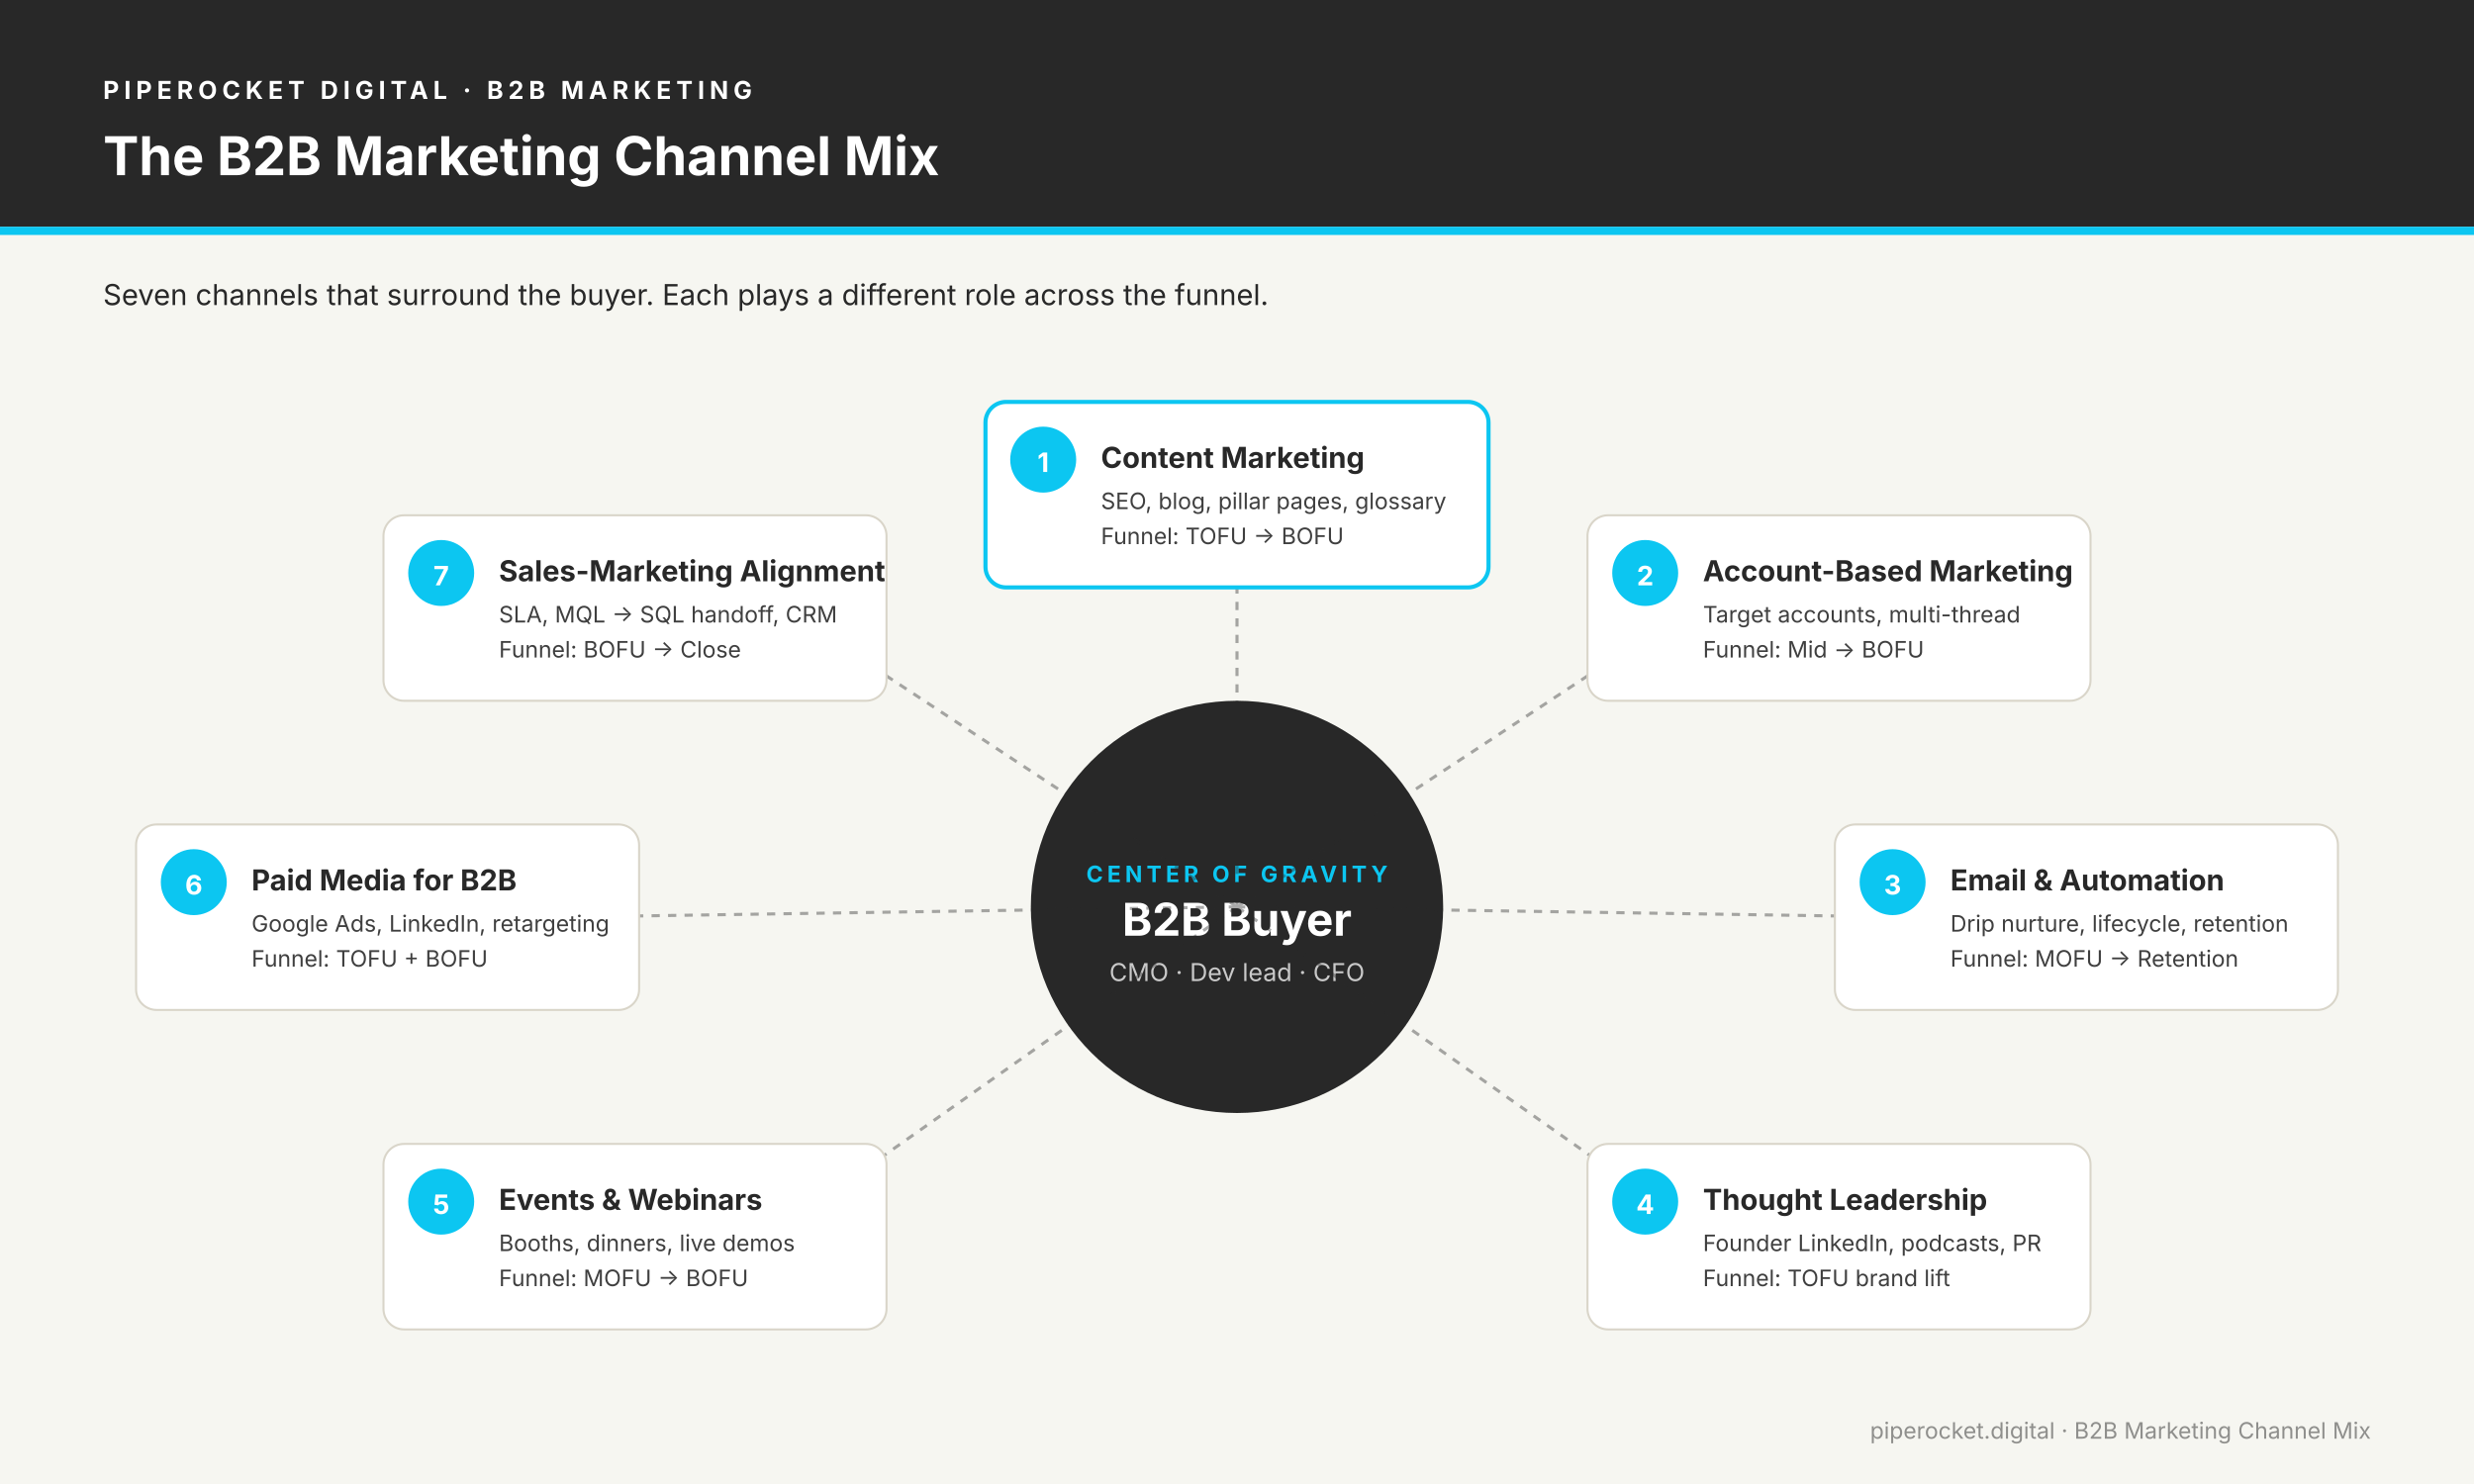
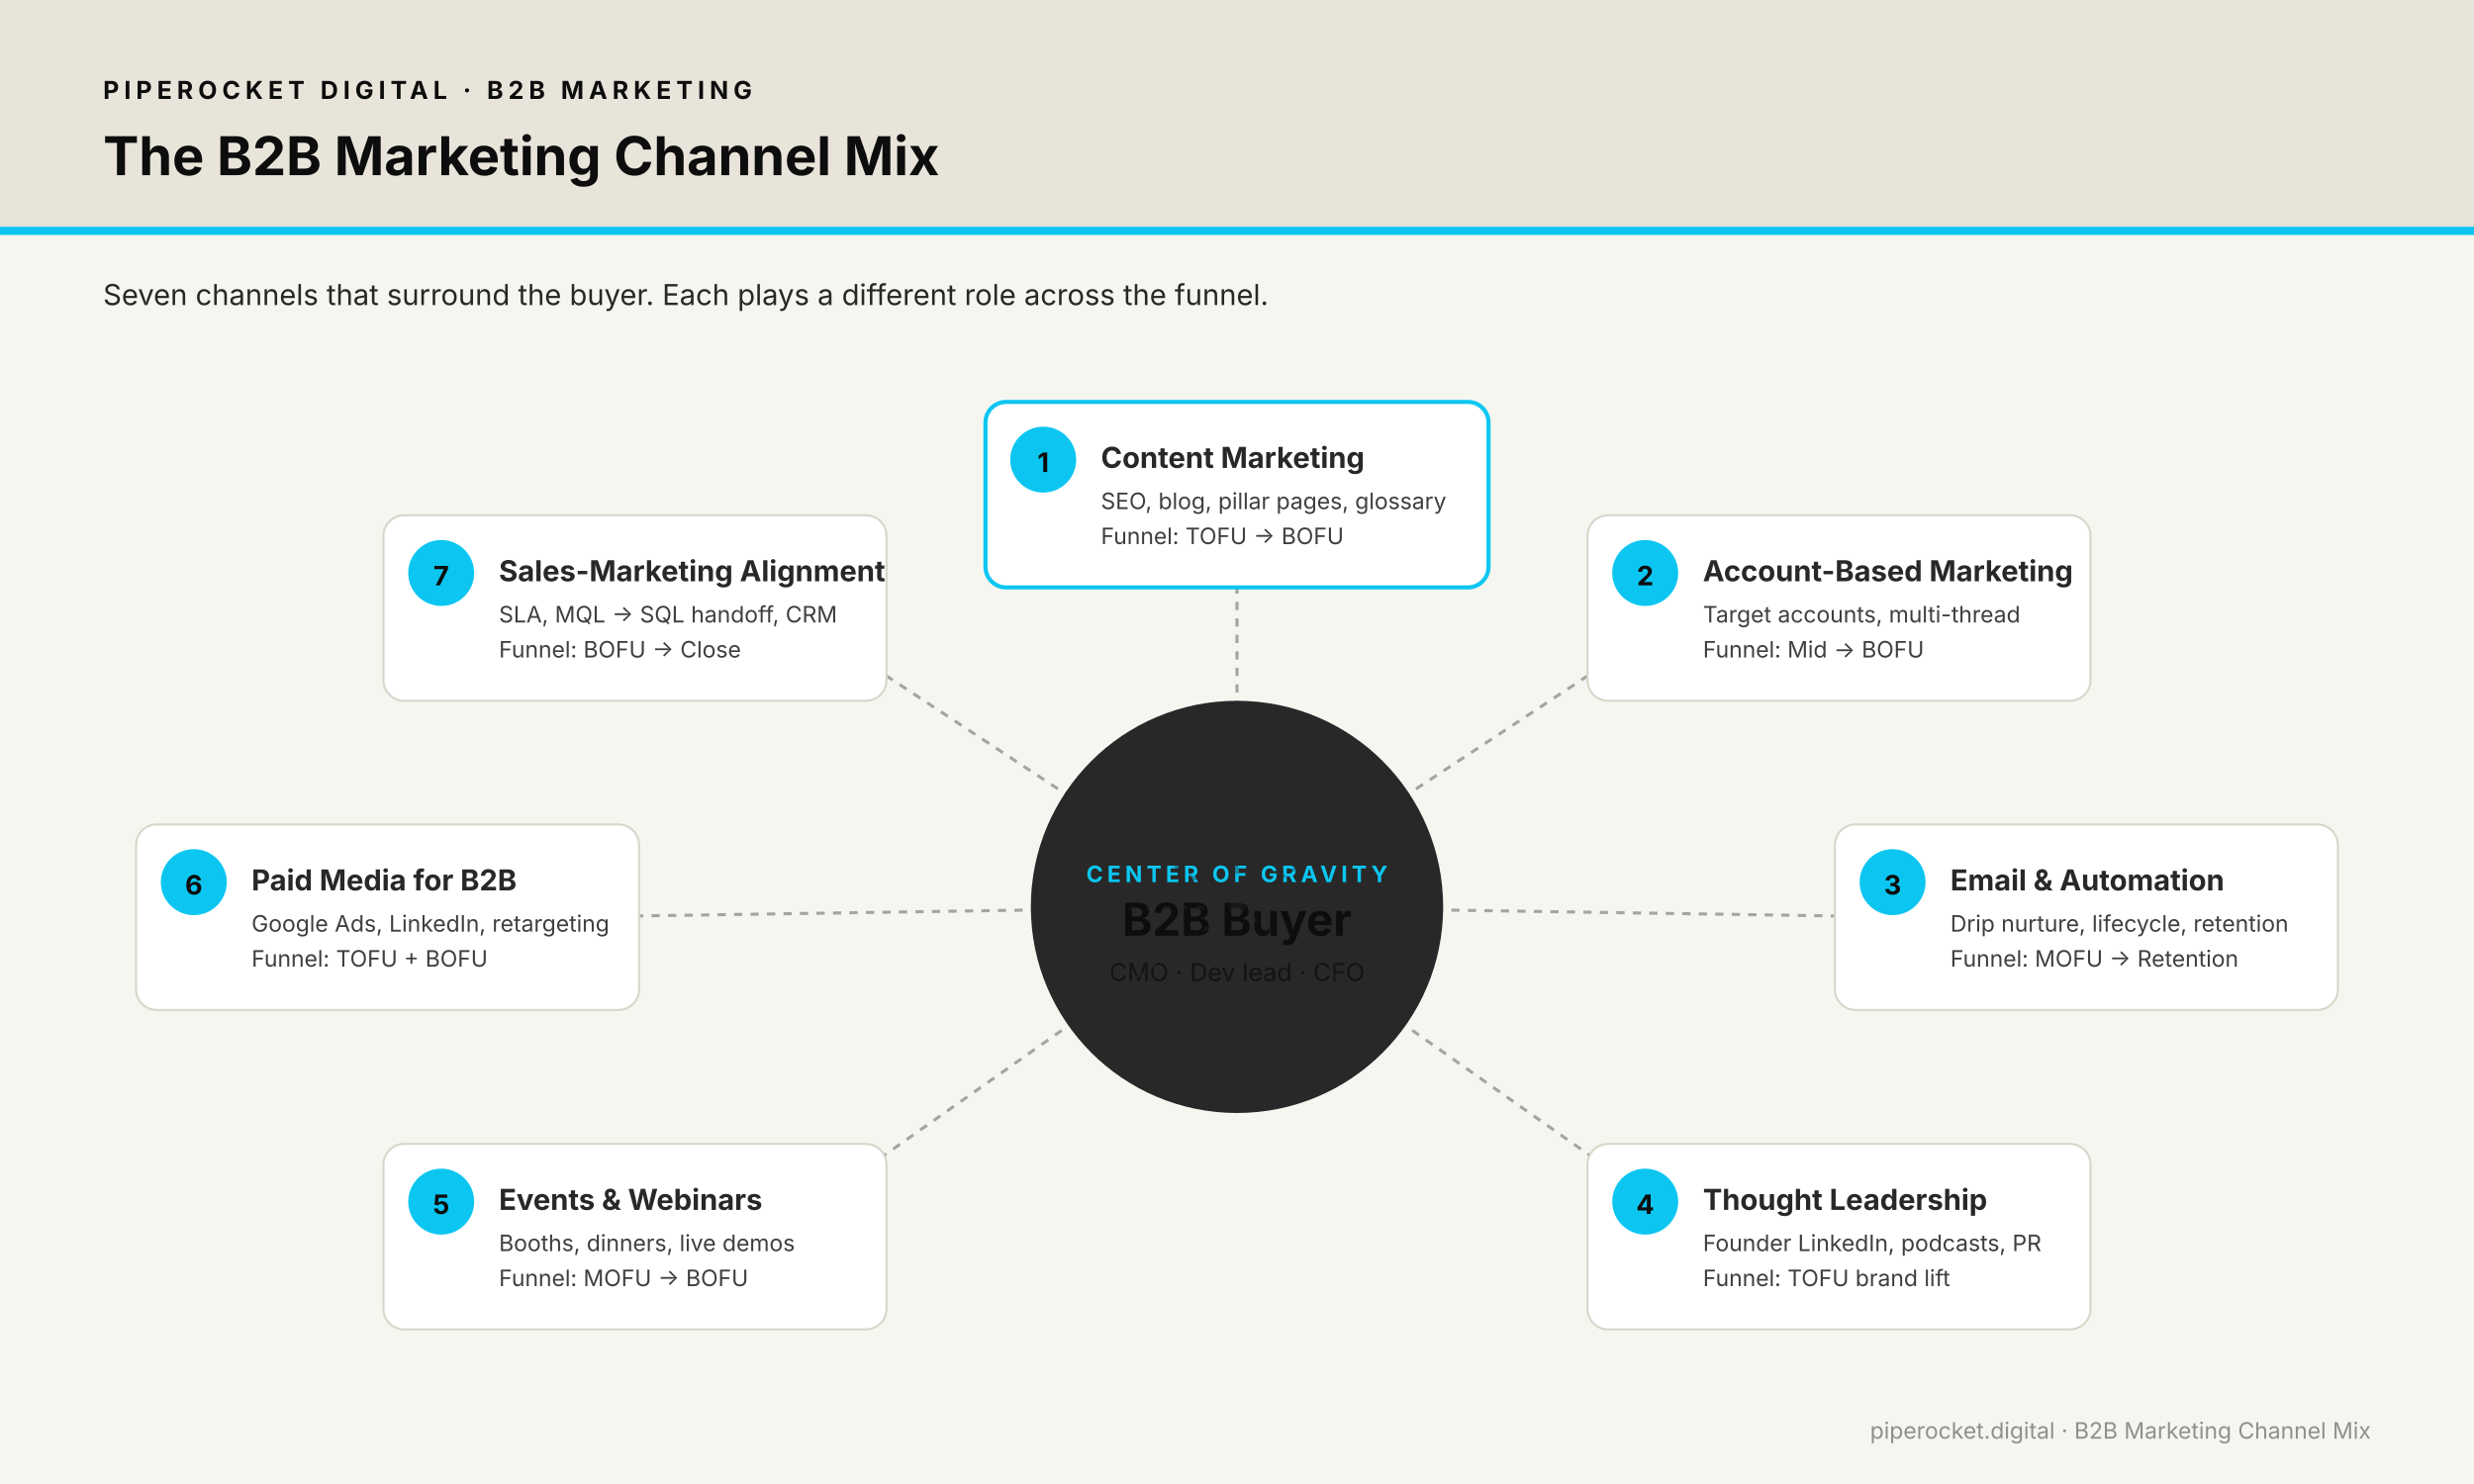
<svg xmlns="http://www.w3.org/2000/svg" viewBox="0 0 1200 720" role="img" aria-labelledby="title-cm desc-cm" font-family="Inter, -apple-system, BlinkMacSystemFont, 'Segoe UI', Arial, sans-serif">
  <rect width="1200" height="720" fill="#F6F6F1" />
-   <rect x="0" y="0" width="1200" height="110" fill="#282828" />
-   <text x="50" y="48" fill="#ffffff" font-size="12" font-weight="700" letter-spacing="2.4">PIPEROCKET DIGITAL · B2B MARKETING</text>
-   <text x="50" y="85" fill="#ffffff" font-size="26" font-weight="700">The B2B Marketing Channel Mix</text>
+   <rect x="0" y="0" width="1200" height="110" fill="#E8E4DA" />
+   <text x="50" y="48" fill="#0D0D0D" font-size="12" font-weight="700" letter-spacing="2.4">PIPEROCKET DIGITAL · B2B MARKETING</text>
+   <text x="50" y="85" fill="#0D0D0D" font-size="26" font-weight="700">The B2B Marketing Channel Mix</text>
  <rect x="0" y="110" width="1200" height="4" fill="#0CC6F1" />
  <text x="50" y="148" fill="#282828" font-size="14">Seven channels that surround the buyer. Each plays a different role across the funnel.</text>
  <g transform="translate(600, 440)">
    <circle cx="0" cy="0" r="100" fill="#282828" />
    <text x="0" y="-12" fill="#0CC6F1" font-size="11" font-weight="700" text-anchor="middle" letter-spacing="2">CENTER OF GRAVITY</text>
-     <text x="0" y="14" fill="#ffffff" font-size="22" font-weight="700" text-anchor="middle">B2B Buyer</text>
-     <text x="0" y="36" fill="rgba(255,255,255,0.75)" font-size="12" text-anchor="middle">CMO · Dev lead · CFO</text>
+     <text x="0" y="14" fill="#0D0D0D" font-size="22" font-weight="700" text-anchor="middle">B2B Buyer</text>
+     <text x="0" y="36" fill="rgba(13, 13, 13, 0.75)" font-size="12" text-anchor="middle">CMO · Dev lead · CFO</text>
  </g>
  <g stroke="#282828" stroke-width="1.5" stroke-dasharray="4,4" opacity="0.4">
    <line x1="600" y1="440" x2="600" y2="240" />
    <line x1="600" y1="440" x2="820" y2="295" />
    <line x1="600" y1="440" x2="930" y2="445" />
    <line x1="600" y1="440" x2="820" y2="595" />
    <line x1="600" y1="440" x2="380" y2="595" />
    <line x1="600" y1="440" x2="270" y2="445" />
    <line x1="600" y1="440" x2="380" y2="295" />
  </g>
  <g transform="translate(478, 195)">
    <rect width="244" height="90" rx="10" fill="#ffffff" stroke="#0CC6F1" stroke-width="2" />
    <circle cx="28" cy="28" r="16" fill="#0CC6F1" />
-     <text x="28" y="34" fill="#ffffff" font-size="13" font-weight="700" text-anchor="middle">1</text>
+     <text x="28" y="34" fill="#0D0D0D" font-size="13" font-weight="700" text-anchor="middle">1</text>
    <text x="56" y="32" fill="#282828" font-size="14" font-weight="700">Content Marketing</text>
    <text x="56" y="52" fill="#3F3F3F" font-size="11">SEO, blog, pillar pages, glossary</text>
    <text x="56" y="69" fill="#3F3F3F" font-size="11">Funnel: TOFU → BOFU</text>
  </g>
  <g transform="translate(770, 250)">
    <rect width="244" height="90" rx="10" fill="#ffffff" stroke="#D9D5C9" />
    <circle cx="28" cy="28" r="16" fill="#0CC6F1" />
-     <text x="28" y="34" fill="#ffffff" font-size="13" font-weight="700" text-anchor="middle">2</text>
+     <text x="28" y="34" fill="#0D0D0D" font-size="13" font-weight="700" text-anchor="middle">2</text>
    <text x="56" y="32" fill="#282828" font-size="14" font-weight="700">Account-Based Marketing</text>
    <text x="56" y="52" fill="#3F3F3F" font-size="11">Target accounts, multi-thread</text>
    <text x="56" y="69" fill="#3F3F3F" font-size="11">Funnel: Mid → BOFU</text>
  </g>
  <g transform="translate(890, 400)">
    <rect width="244" height="90" rx="10" fill="#ffffff" stroke="#D9D5C9" />
    <circle cx="28" cy="28" r="16" fill="#0CC6F1" />
-     <text x="28" y="34" fill="#ffffff" font-size="13" font-weight="700" text-anchor="middle">3</text>
+     <text x="28" y="34" fill="#0D0D0D" font-size="13" font-weight="700" text-anchor="middle">3</text>
    <text x="56" y="32" fill="#282828" font-size="14" font-weight="700">Email &amp; Automation</text>
    <text x="56" y="52" fill="#3F3F3F" font-size="11">Drip nurture, lifecycle, retention</text>
    <text x="56" y="69" fill="#3F3F3F" font-size="11">Funnel: MOFU → Retention</text>
  </g>
  <g transform="translate(770, 555)">
    <rect width="244" height="90" rx="10" fill="#ffffff" stroke="#D9D5C9" />
    <circle cx="28" cy="28" r="16" fill="#0CC6F1" />
-     <text x="28" y="34" fill="#ffffff" font-size="13" font-weight="700" text-anchor="middle">4</text>
+     <text x="28" y="34" fill="#0D0D0D" font-size="13" font-weight="700" text-anchor="middle">4</text>
    <text x="56" y="32" fill="#282828" font-size="14" font-weight="700">Thought Leadership</text>
    <text x="56" y="52" fill="#3F3F3F" font-size="11">Founder LinkedIn, podcasts, PR</text>
    <text x="56" y="69" fill="#3F3F3F" font-size="11">Funnel: TOFU brand lift</text>
  </g>
  <g transform="translate(186, 555)">
    <rect width="244" height="90" rx="10" fill="#ffffff" stroke="#D9D5C9" />
    <circle cx="28" cy="28" r="16" fill="#0CC6F1" />
-     <text x="28" y="34" fill="#ffffff" font-size="13" font-weight="700" text-anchor="middle">5</text>
+     <text x="28" y="34" fill="#0D0D0D" font-size="13" font-weight="700" text-anchor="middle">5</text>
    <text x="56" y="32" fill="#282828" font-size="14" font-weight="700">Events &amp; Webinars</text>
    <text x="56" y="52" fill="#3F3F3F" font-size="11">Booths, dinners, live demos</text>
    <text x="56" y="69" fill="#3F3F3F" font-size="11">Funnel: MOFU → BOFU</text>
  </g>
  <g transform="translate(66, 400)">
    <rect width="244" height="90" rx="10" fill="#ffffff" stroke="#D9D5C9" />
    <circle cx="28" cy="28" r="16" fill="#0CC6F1" />
-     <text x="28" y="34" fill="#ffffff" font-size="13" font-weight="700" text-anchor="middle">6</text>
+     <text x="28" y="34" fill="#0D0D0D" font-size="13" font-weight="700" text-anchor="middle">6</text>
    <text x="56" y="32" fill="#282828" font-size="14" font-weight="700">Paid Media for B2B</text>
    <text x="56" y="52" fill="#3F3F3F" font-size="11">Google Ads, LinkedIn, retargeting</text>
    <text x="56" y="69" fill="#3F3F3F" font-size="11">Funnel: TOFU + BOFU</text>
  </g>
  <g transform="translate(186, 250)">
    <rect width="244" height="90" rx="10" fill="#ffffff" stroke="#D9D5C9" />
    <circle cx="28" cy="28" r="16" fill="#0CC6F1" />
-     <text x="28" y="34" fill="#ffffff" font-size="13" font-weight="700" text-anchor="middle">7</text>
+     <text x="28" y="34" fill="#0D0D0D" font-size="13" font-weight="700" text-anchor="middle">7</text>
    <text x="56" y="32" fill="#282828" font-size="14" font-weight="700">Sales-Marketing Alignment</text>
    <text x="56" y="52" fill="#3F3F3F" font-size="11">SLA, MQL → SQL handoff, CRM</text>
    <text x="56" y="69" fill="#3F3F3F" font-size="11">Funnel: BOFU → Close</text>
  </g>
  <text x="1150" y="698" fill="rgba(40,40,40,0.5)" font-size="11" text-anchor="end">piperocket.digital · B2B Marketing Channel Mix</text>
</svg>
